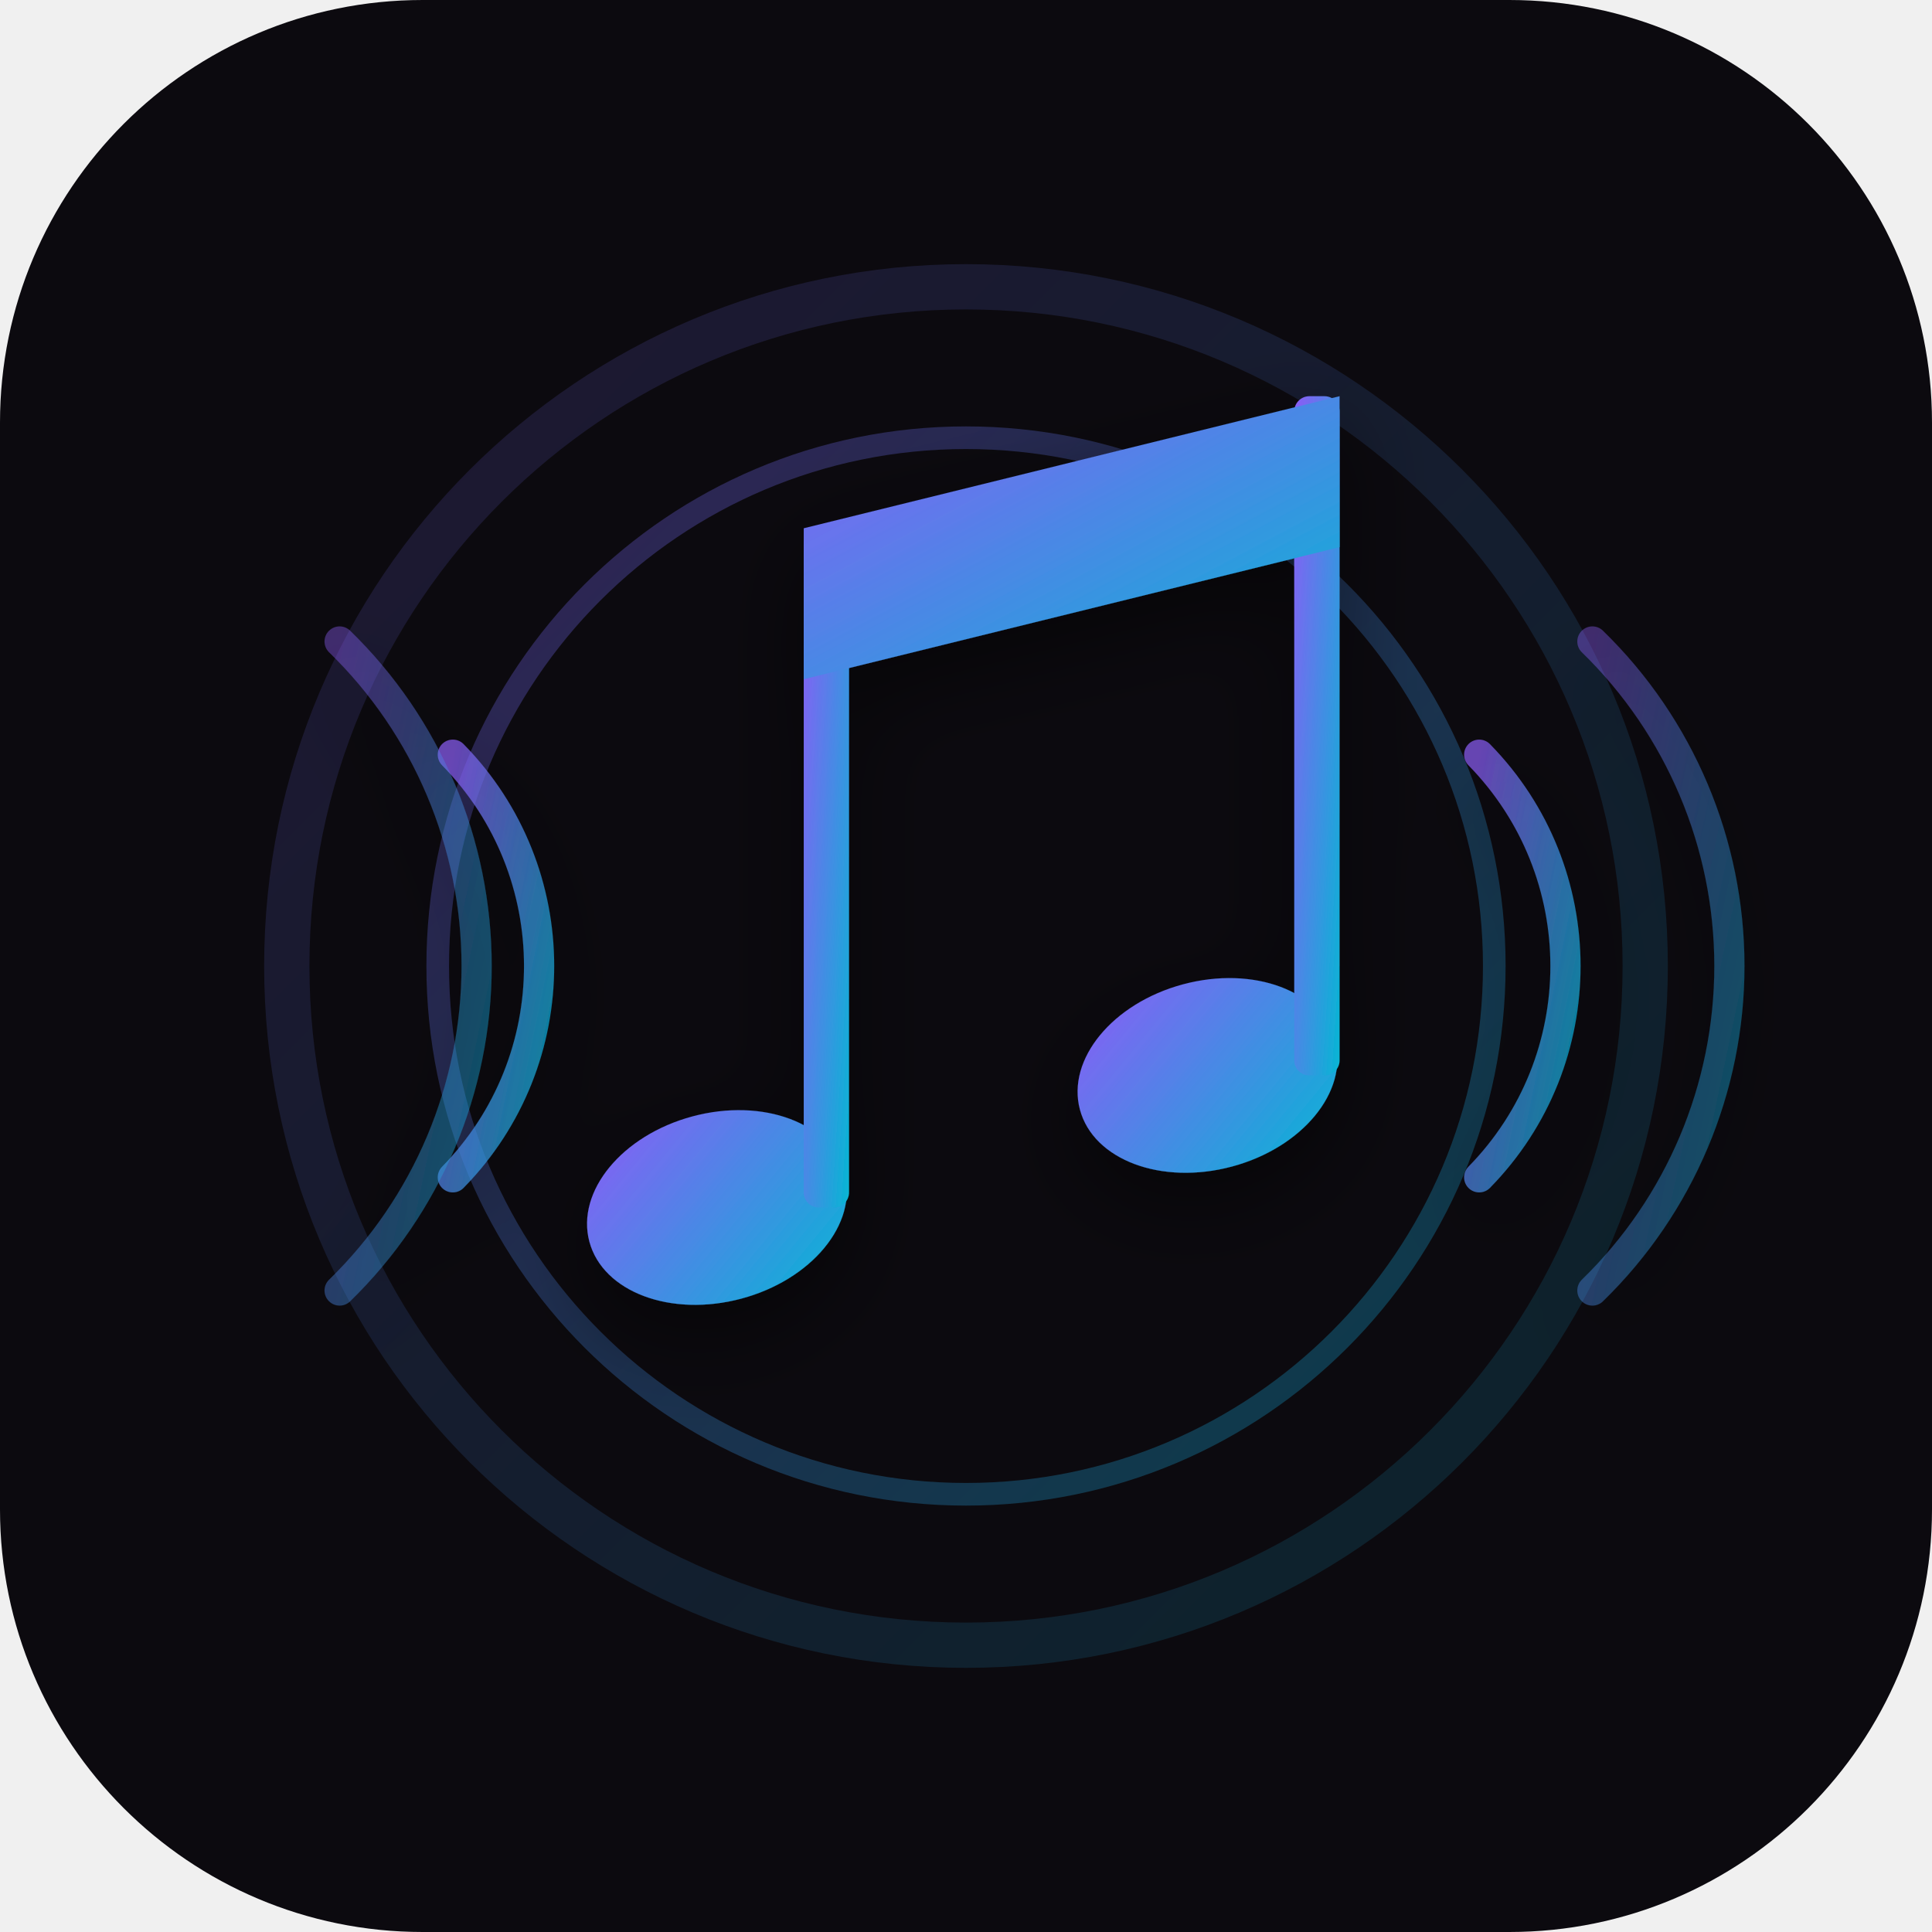
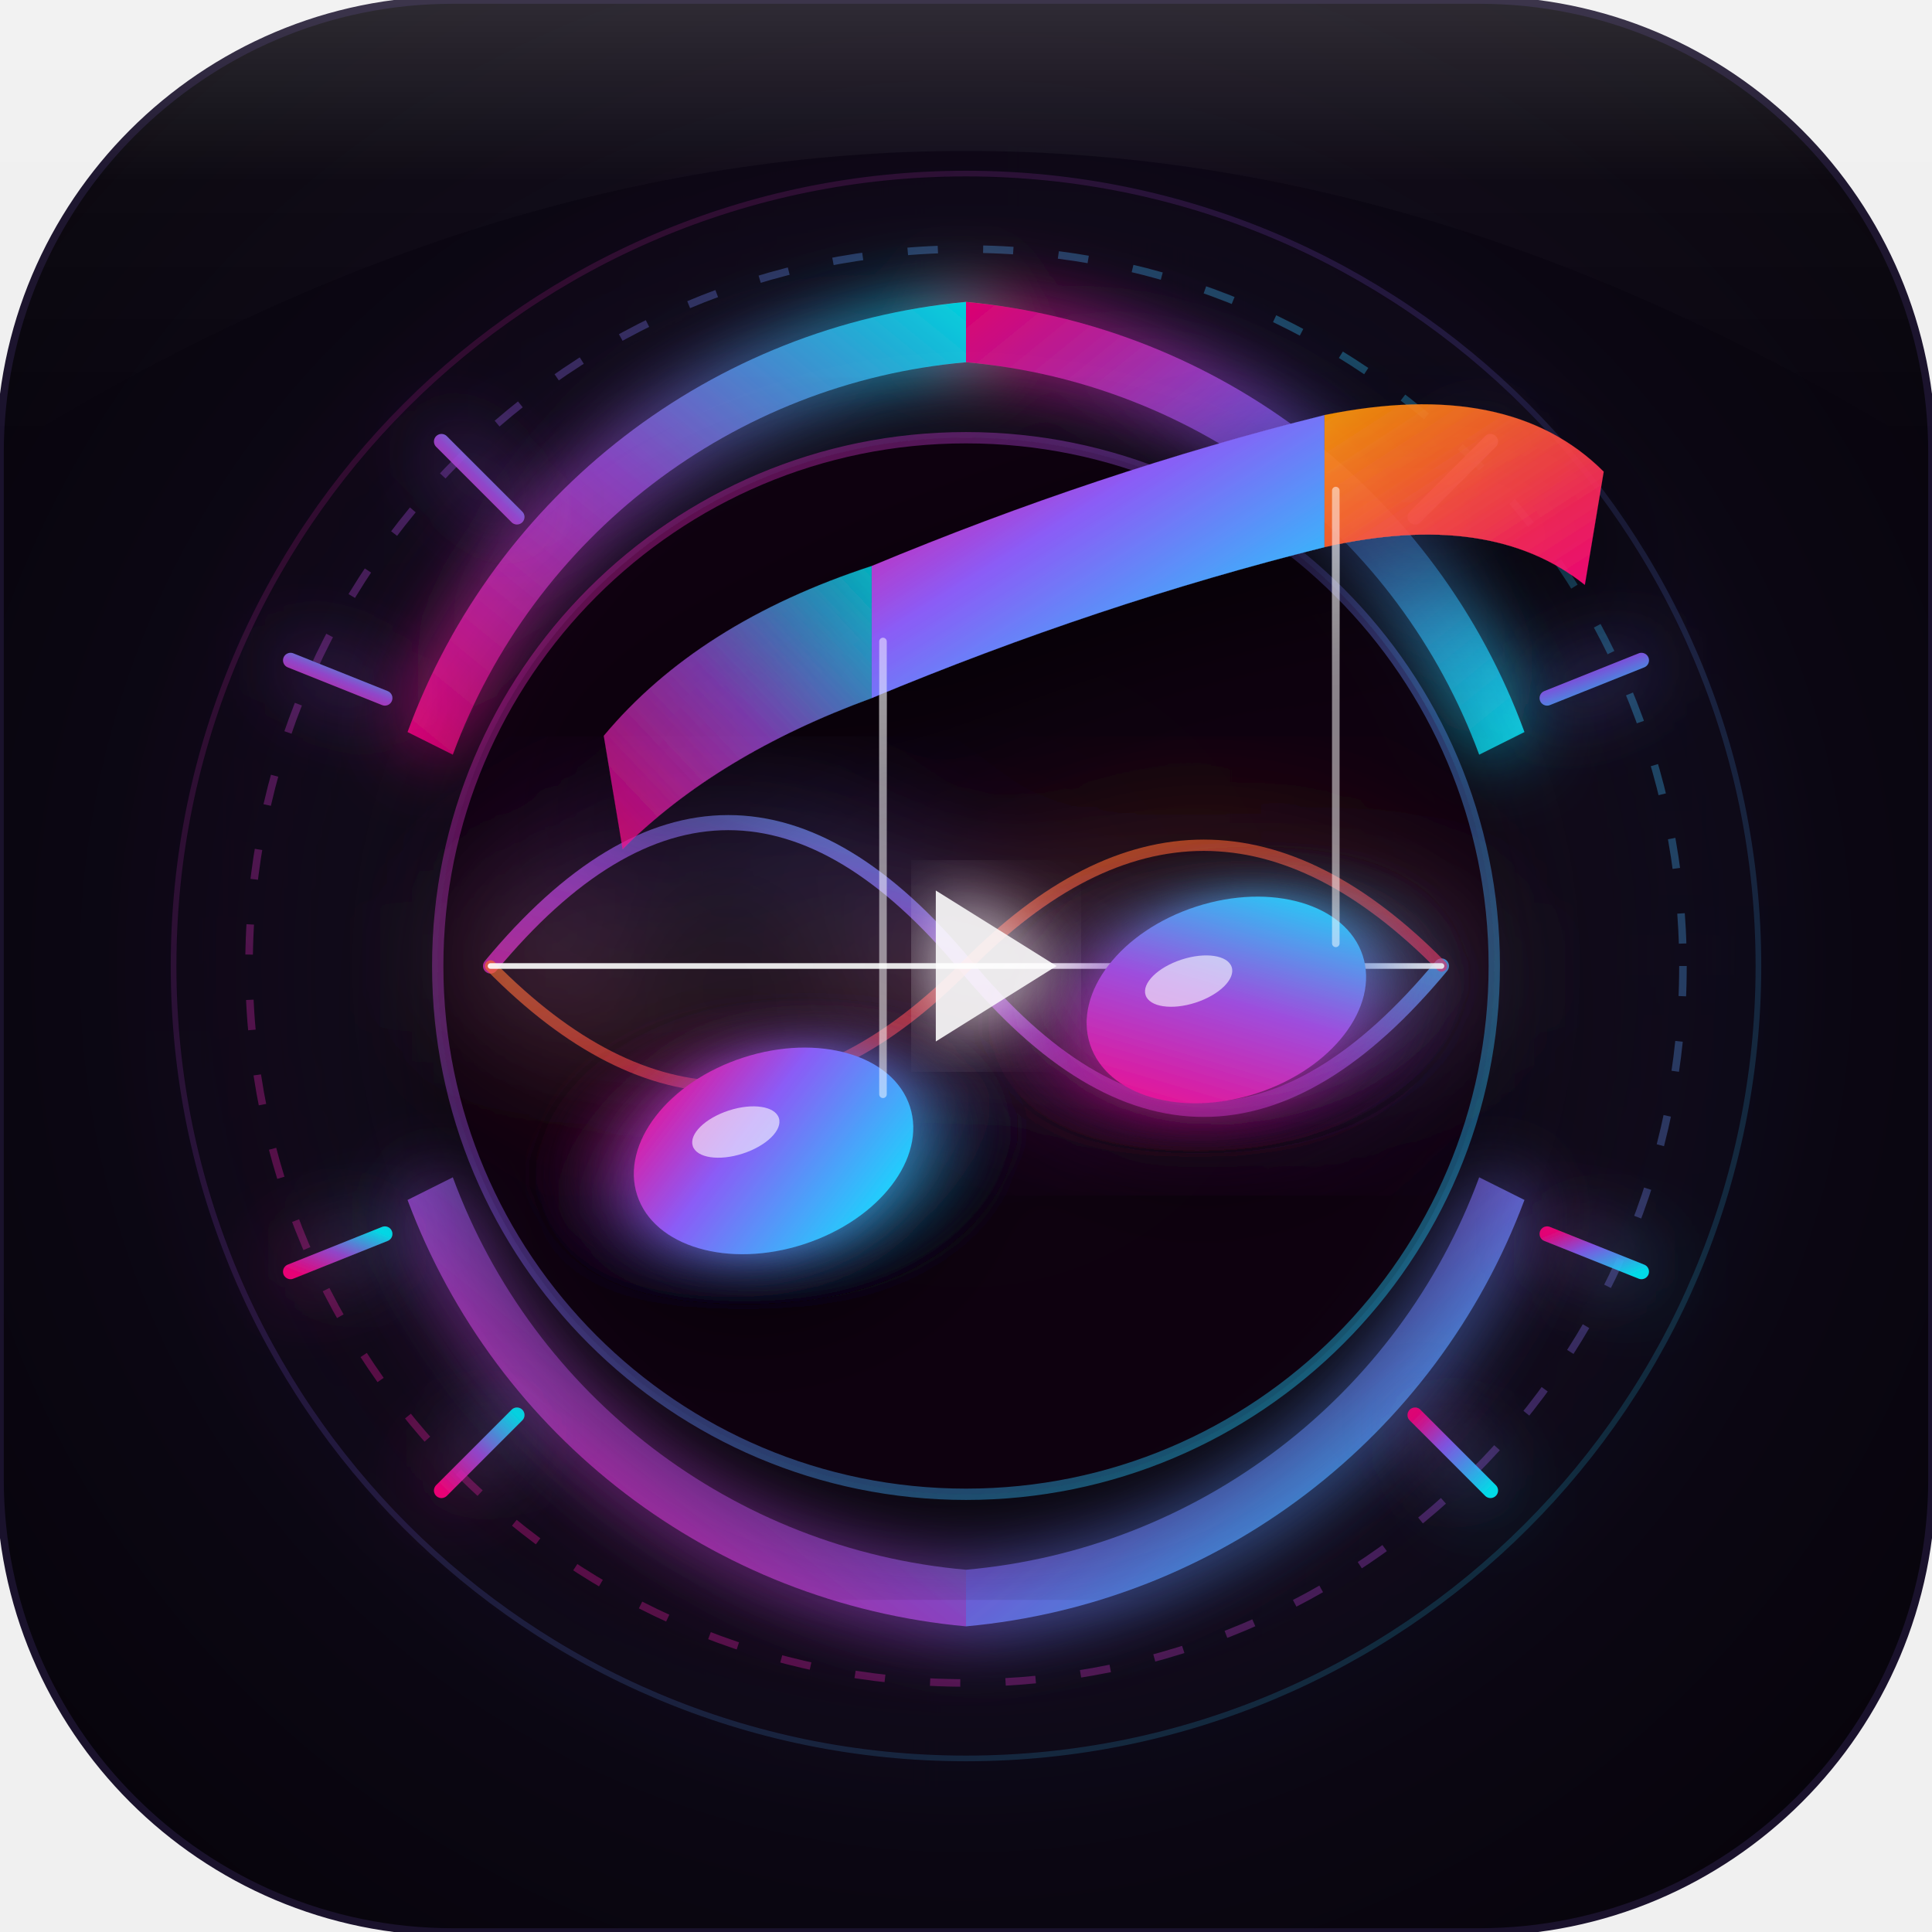
<svg xmlns="http://www.w3.org/2000/svg" viewBox="0 0 512 512" width="512" height="512">
  <defs>
-     <linearGradient id="grad1" x1="0%" y1="0%" x2="100%" y2="100%">
-       <stop offset="0%" style="stop-color:#8b5cf6;stop-opacity:1" />
-       <stop offset="100%" style="stop-color:#06b6d4;stop-opacity:1" />
+     <radialGradient id="bgGlow" cx="50%" cy="50%" r="70%">
+       <stop offset="0%" stop-color="#1e152a" />
+       <stop offset="60%" stop-color="#0c0714" />
+       <stop offset="100%" stop-color="#050308" />
+     </radialGradient>
+     <linearGradient id="primaryGrad" x1="0%" y1="0%" x2="100%" y2="100%">
+       <stop offset="0%" stop-color="#ff007f" />
+       <stop offset="40%" stop-color="#8b5cf6" />
+       <stop offset="100%" stop-color="#00f2fe" />
    </linearGradient>
-     <filter id="shadow" x="-10%" y="-10%" width="120%" height="120%">
-       <feDropShadow dx="0" dy="8" stdDeviation="12" flood-color="#000000" flood-opacity="0.5" />
+     <linearGradient id="accentGrad" x1="100%" y1="0%" x2="0%" y2="100%">
+       <stop offset="0%" stop-color="#00f2fe" />
+       <stop offset="50%" stop-color="#9d4edd" />
+       <stop offset="100%" stop-color="#ff007f" />
+     </linearGradient>
+     <linearGradient id="goldGrad" x1="0%" y1="0%" x2="100%" y2="100%">
+       <stop offset="0%" stop-color="#ff9e00" />
+       <stop offset="100%" stop-color="#ff007f" />
+     </linearGradient>
+     <filter id="neonGlow" x="-20%" y="-20%" width="140%" height="140%">
+       <feGaussianBlur stdDeviation="10" result="blur" />
+       <feMerge>
+         <feMergeNode in="blur" />
+         <feMergeNode in="SourceGraphic" />
+       </feMerge>
    </filter>
+     <filter id="intenseNeon" x="-30%" y="-30%" width="160%" height="160%">
+       <feGaussianBlur stdDeviation="18" result="blur1" />
+       <feGaussianBlur stdDeviation="6" result="blur2" />
+       <feMerge>
+         <feMergeNode in="blur1" />
+         <feMergeNode in="blur2" />
+         <feMergeNode in="SourceGraphic" />
+       </feMerge>
+     </filter>
+     <filter id="dropShadow" x="-10%" y="-10%" width="120%" height="120%">
+       <feDropShadow dx="0" dy="12" stdDeviation="16" flood-color="#000" flood-opacity="0.65" />
+     </filter>
+     <linearGradient id="glassReflection" x1="0%" y1="0%" x2="0%" y2="100%">
+       <stop offset="0%" stop-color="#ffffff" stop-opacity="0.15" />
+       <stop offset="40%" stop-color="#ffffff" stop-opacity="0.02" />
+       <stop offset="100%" stop-color="#ffffff" stop-opacity="0" />
+     </linearGradient>
  </defs>
-   <rect width="512" height="512" rx="112" fill="#0c0a0f" />
-   <circle cx="256" cy="256" r="180" fill="none" stroke="url(#grad1)" stroke-width="12" opacity="0.15" />
-   <circle cx="256" cy="256" r="140" fill="none" stroke="url(#grad1)" stroke-width="6" opacity="0.3" />
-   <g filter="url(#shadow)">
-     <ellipse cx="190" cy="320" rx="35" ry="25" fill="url(#grad1)" transform="rotate(-15, 190, 320)" />
-     <ellipse cx="320" cy="285" rx="35" ry="25" fill="url(#grad1)" transform="rotate(-15, 320, 285)" />
-     <rect x="213" y="140" width="12" height="180" rx="4" fill="url(#grad1)" />
-     <rect x="343" y="105" width="12" height="180" rx="4" fill="url(#grad1)" />
-     <path d="M 213 140 L 355 105 L 355 145 L 213 180 Z" fill="url(#grad1)" />
-     <path d="M 120 200 A 80 80 0 0 1 120 312" fill="none" stroke="url(#grad1)" stroke-width="8" stroke-linecap="round" opacity="0.7" />
-     <path d="M 90 170 A 120 120 0 0 1 90 342" fill="none" stroke="url(#grad1)" stroke-width="8" stroke-linecap="round" opacity="0.4" />
-     <path d="M 392 200 A 80 80 0 0 1 392 312" fill="none" stroke="url(#grad1)" stroke-width="8" stroke-linecap="round" opacity="0.7" />
-     <path d="M 422 170 A 120 120 0 0 1 422 342" fill="none" stroke="url(#grad1)" stroke-width="8" stroke-linecap="round" opacity="0.4" />
+   <rect width="512" height="512" rx="120" fill="url(#bgGlow)" stroke="#1a122c" stroke-width="2" />
+   <g opacity="0.35" filter="url(#neonGlow)">
+     <circle cx="256" cy="256" r="190" fill="none" stroke="url(#accentGrad)" stroke-width="2" stroke-dasharray="8 12" />
+     <circle cx="256" cy="256" r="210" fill="none" stroke="url(#primaryGrad)" stroke-width="1.5" opacity="0.5" />
  </g>
+   <g filter="url(#neonGlow)" opacity="0.85">
+     <path d="M 256 96 A 160 160 0 0 1 392 200 L 404 194 A 175 175 0 0 0 256 80 Z" fill="url(#primaryGrad)" />
+     <path d="M 392 312 A 160 160 0 0 1 256 416 L 256 431 A 175 175 0 0 0 404 318 Z" fill="url(#primaryGrad)" />
+     <path d="M 256 416 A 160 160 0 0 1 120 312 L 108 318 A 175 175 0 0 0 256 431 Z" fill="url(#accentGrad)" />
+     <path d="M 120 200 A 160 160 0 0 1 256 96 L 256 80 A 175 175 0 0 0 108 194 Z" fill="url(#accentGrad)" />
+   </g>
+   <g opacity="0.9" filter="url(#neonGlow)">
+     <line x1="375" y1="137" x2="395" y2="117" stroke="url(#primaryGrad)" stroke-width="4" stroke-linecap="round" />
+     <line x1="410" y1="185" x2="435" y2="175" stroke="url(#primaryGrad)" stroke-width="4" stroke-linecap="round" />
+     <line x1="137" y1="375" x2="117" y2="395" stroke="url(#accentGrad)" stroke-width="4" stroke-linecap="round" />
+     <line x1="102" y1="327" x2="77" y2="337" stroke="url(#accentGrad)" stroke-width="4" stroke-linecap="round" />
+     <line x1="137" y1="137" x2="117" y2="117" stroke="url(#accentGrad)" stroke-width="4" stroke-linecap="round" />
+     <line x1="102" y1="185" x2="77" y2="175" stroke="url(#accentGrad)" stroke-width="4" stroke-linecap="round" />
+     <line x1="375" y1="375" x2="395" y2="395" stroke="url(#primaryGrad)" stroke-width="4" stroke-linecap="round" />
+     <line x1="410" y1="327" x2="435" y2="337" stroke="url(#primaryGrad)" stroke-width="4" stroke-linecap="round" />
+   </g>
+   <circle cx="256" cy="256" r="140" fill="#08050e" opacity="0.9" filter="url(#dropShadow)" />
+   <circle cx="256" cy="256" r="140" fill="none" stroke="url(#primaryGrad)" stroke-width="3" opacity="0.4" />
+   <g filter="url(#intenseNeon)">
+     <path d="M 130 256 Q 193 180 256 256 T 382 256" fill="none" stroke="url(#accentGrad)" stroke-width="4" stroke-linecap="round" opacity="0.8" />
+     <path d="M 130 256 Q 193 320 256 256 T 382 256" fill="none" stroke="url(#goldGrad)" stroke-width="3" stroke-linecap="round" opacity="0.6" />
+     <path d="M 130 256 Q 193 256 256 256 T 382 256" fill="none" stroke="#ffffff" stroke-width="1.5" stroke-linecap="round" opacity="0.9" />
+   </g>
+   <g filter="url(#dropShadow)">
+     <ellipse cx="205" cy="305" rx="38" ry="26" fill="url(#primaryGrad)" transform="rotate(-18, 205, 305)" filter="url(#neonGlow)" />
+     <ellipse cx="325" cy="265" rx="38" ry="26" fill="url(#accentGrad)" transform="rotate(-18, 325, 265)" filter="url(#neonGlow)" />
+     <path d="M 231 150 L 231 305" stroke="url(#primaryGrad)" stroke-width="11" stroke-linecap="round" />
+     <path d="M 351 110 L 351 265" stroke="url(#accentGrad)" stroke-width="11" stroke-linecap="round" />
+     <path d="M 231 150 Q 291 125 351 110 L 351 145 Q 291 160 231 185 Z" fill="url(#primaryGrad)" />
+     <path d="M 351 110 Q 400 100 425 125 L 420 155 Q 395 135 351 145 Z" fill="url(#goldGrad)" opacity="0.9" />
+     <path d="M 231 150 Q 185 165 160 195 L 165 225 Q 190 200 231 185 Z" fill="url(#accentGrad)" opacity="0.7" />
+     <ellipse cx="195" cy="300" rx="12" ry="6" fill="#ffffff" opacity="0.6" transform="rotate(-18, 195, 300)" />
+     <ellipse cx="315" cy="260" rx="12" ry="6" fill="#ffffff" opacity="0.6" transform="rotate(-18, 315, 260)" />
+     <line x1="234" y1="170" x2="234" y2="290" stroke="#ffffff" stroke-width="2" opacity="0.5" stroke-linecap="round" />
+     <line x1="354" y1="130" x2="354" y2="250" stroke="#ffffff" stroke-width="2" opacity="0.5" stroke-linecap="round" />
+   </g>
+   <polygon points="248,236 248,276 280,256" fill="#ffffff" filter="url(#neonGlow)" opacity="0.9" />
+   <path d="M 0 120 Q 256 -40 512 120 L 512 0 L 0 0 Z" fill="url(#glassReflection)" />
</svg>
